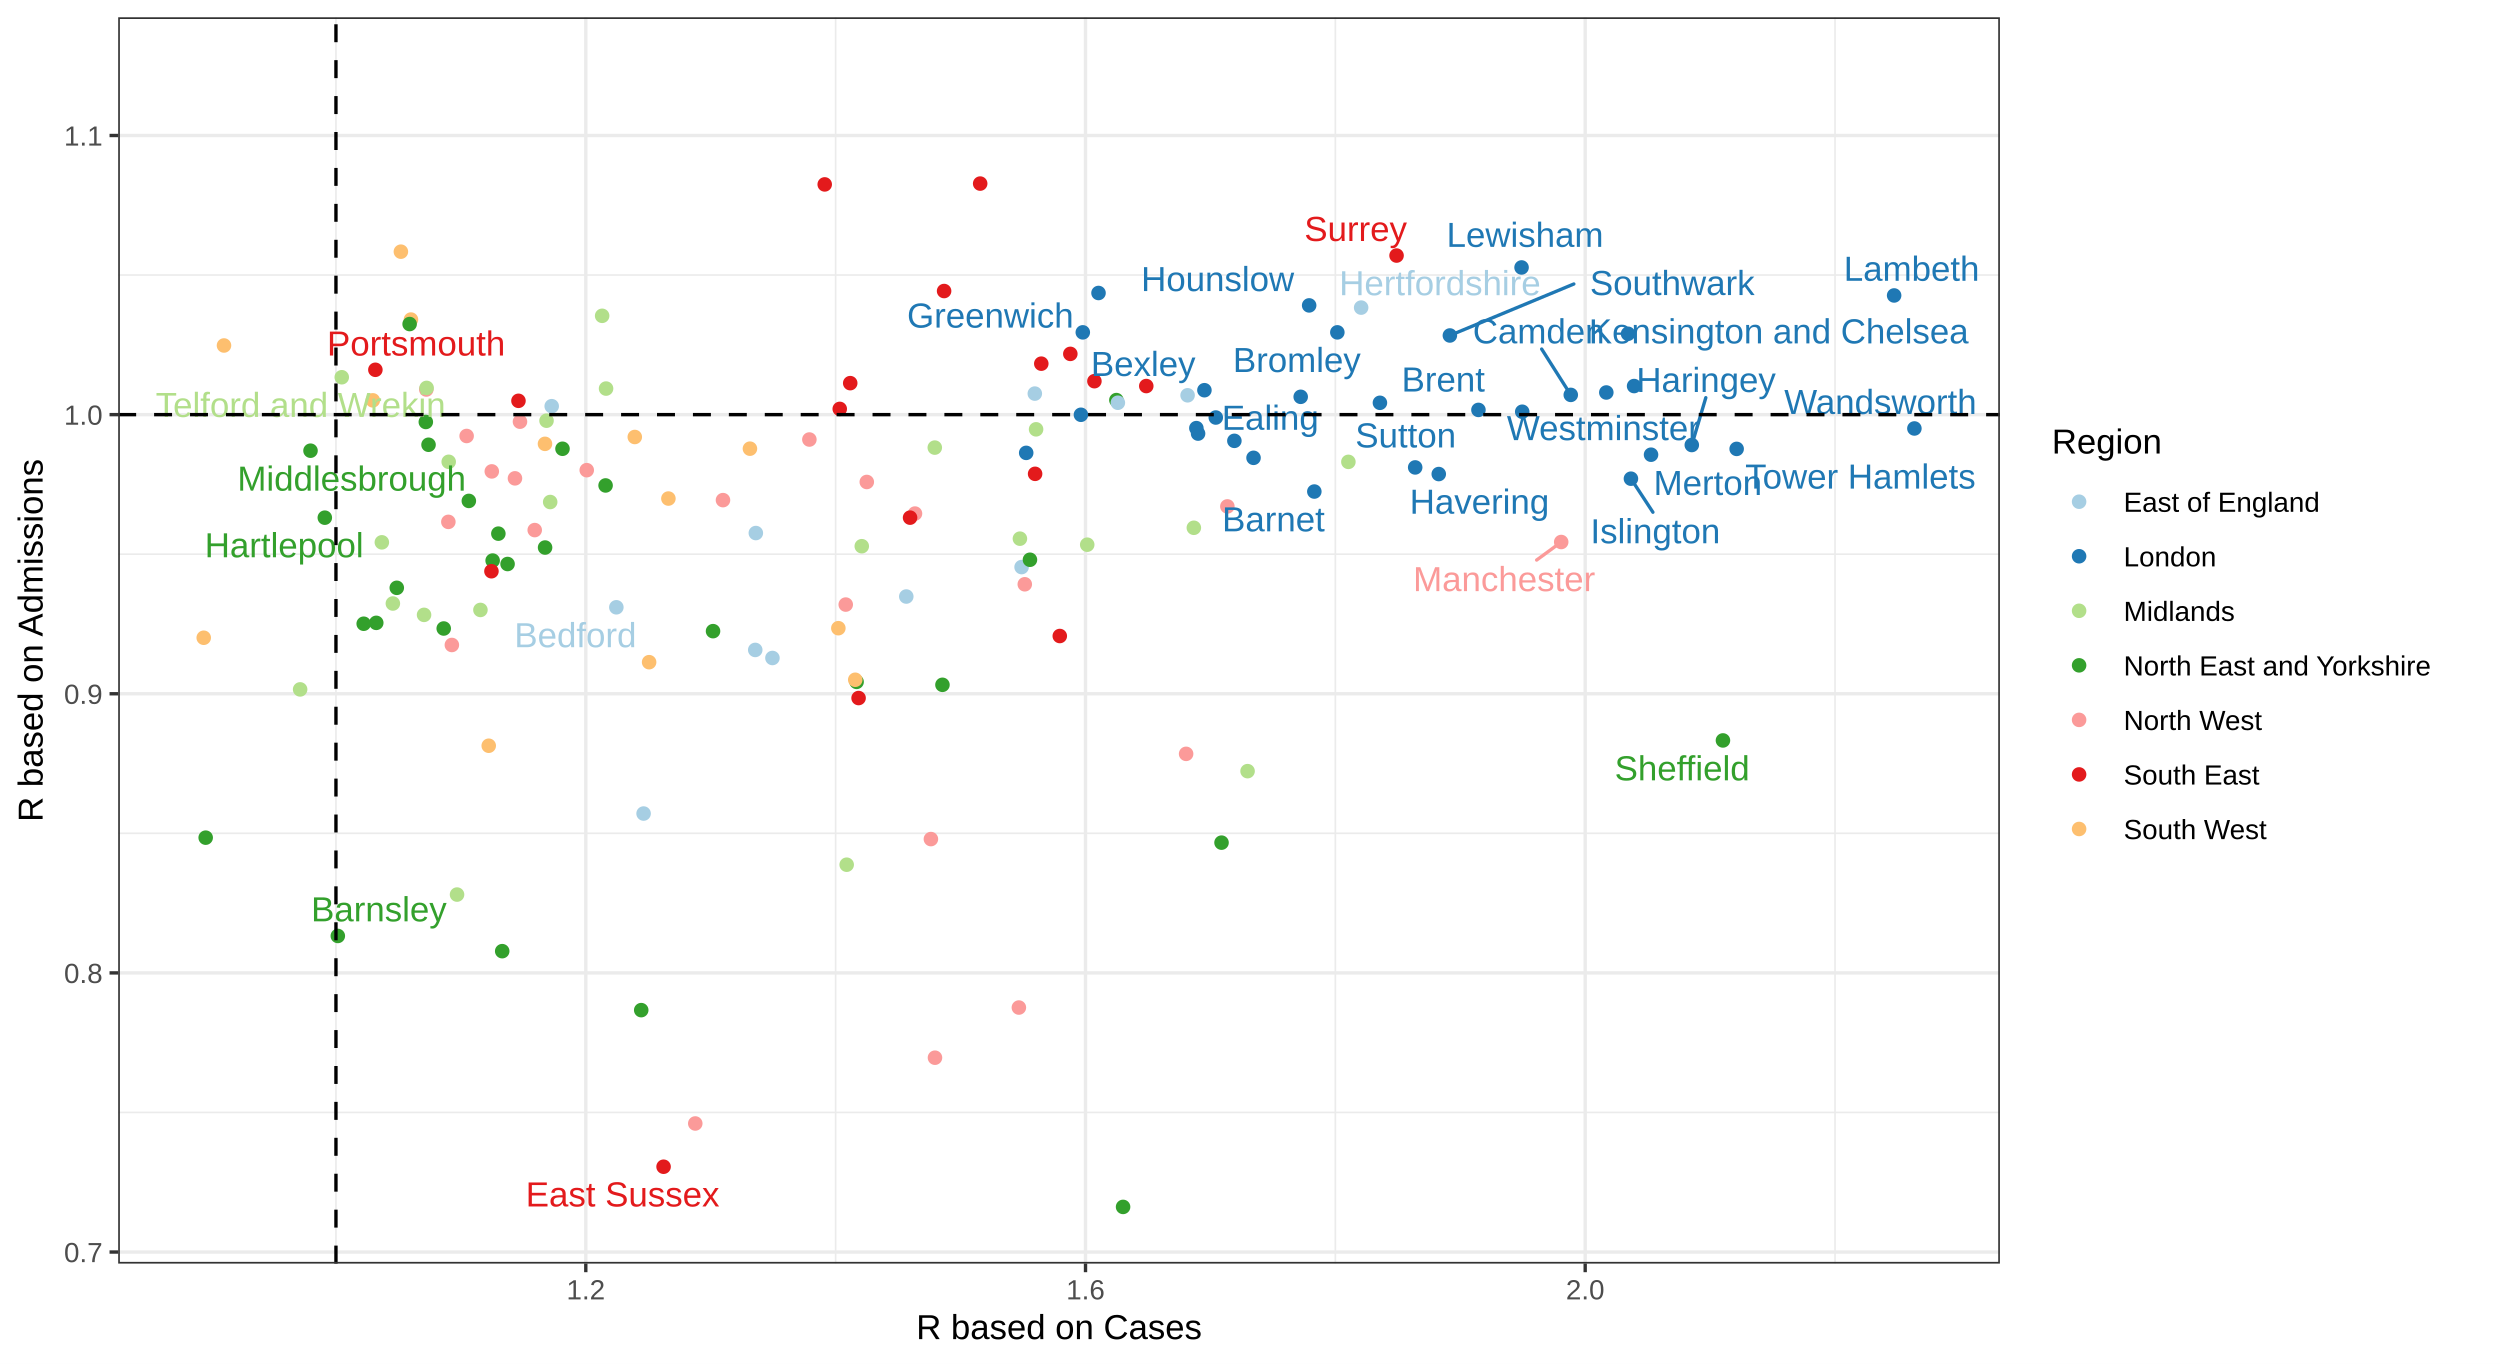
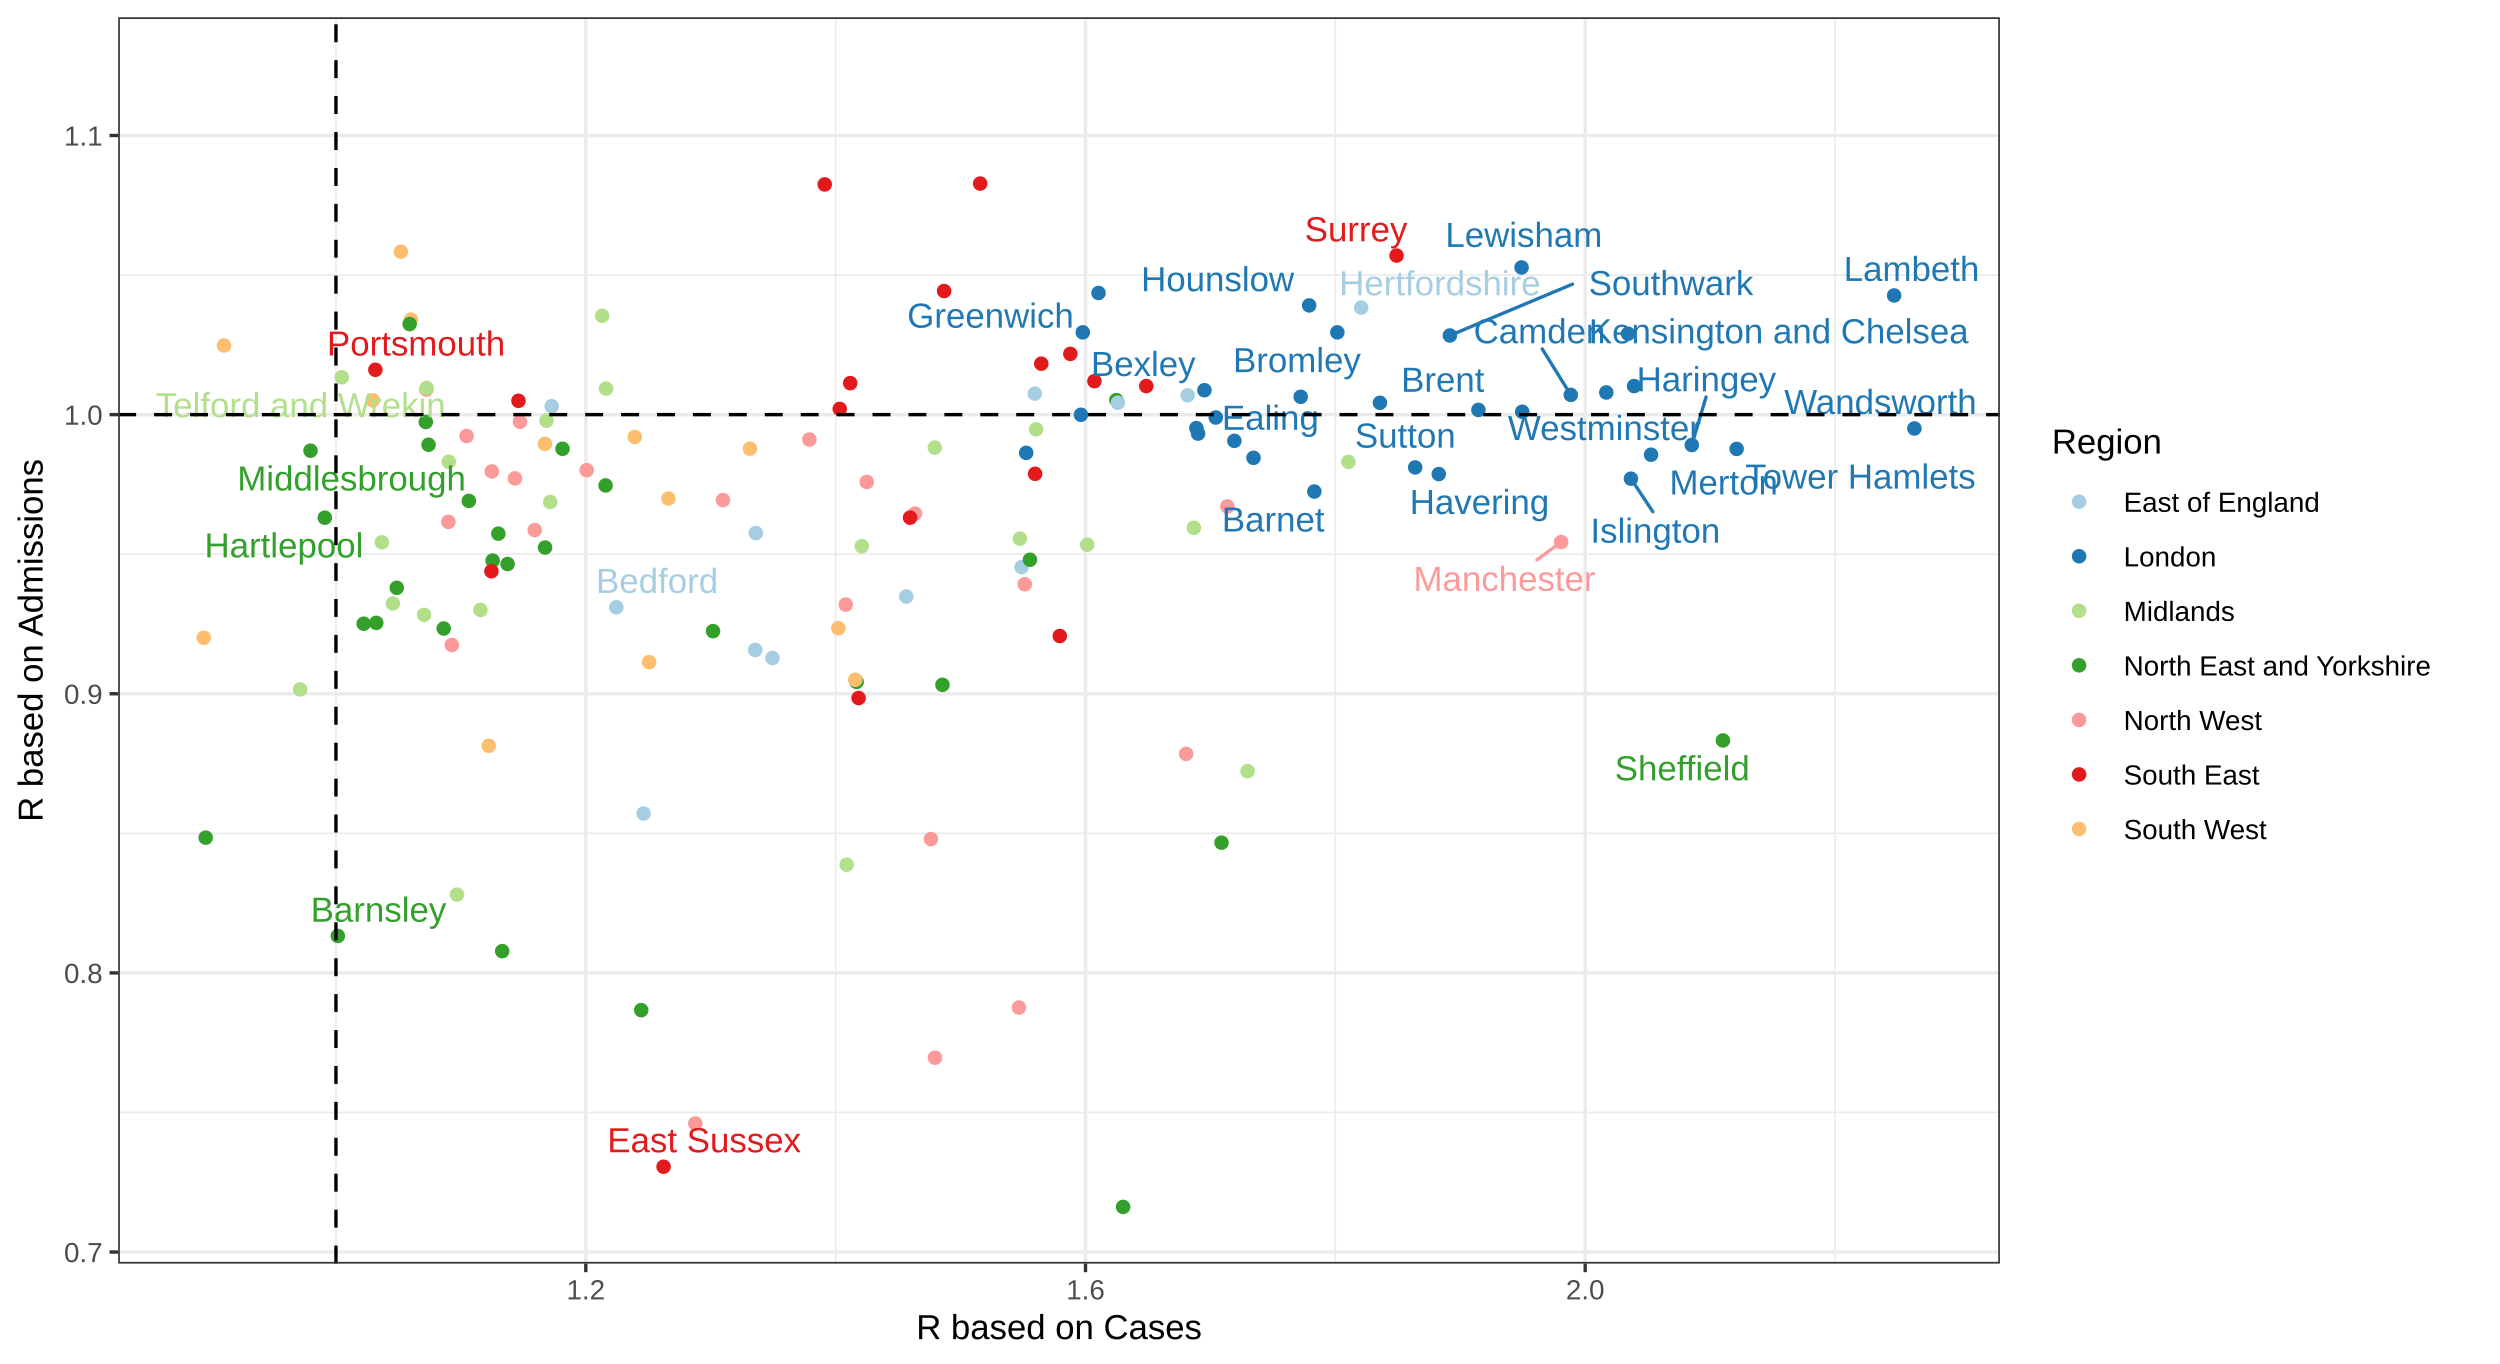
<svg xmlns="http://www.w3.org/2000/svg" class="svglite" width="792.00pt" height="432.00pt" viewBox="0 0 792.00 432.00">
  <defs>
    <style type="text/css">
    .svglite line, .svglite polyline, .svglite polygon, .svglite path, .svglite rect, .svglite circle {
      fill: none;
      stroke: #000000;
      stroke-linecap: round;
      stroke-linejoin: round;
      stroke-miterlimit: 10.00;
    }
  </style>
  </defs>
  <rect width="100%" height="100%" style="stroke: none; fill: #FFFFFF;" />
  <defs>
    <clipPath id="cpMC4wMHw3OTIuMDB8MC4wMHw0MzIuMDA=">
      <rect x="0.00" y="0.00" width="792.00" height="432.00" />
    </clipPath>
  </defs>
  <g clip-path="url(#cpMC4wMHw3OTIuMDB8MC4wMHw0MzIuMDA=)">
    <rect x="-0" y="0.00" width="792.00" height="432.00" style="stroke-width: 1.07; stroke: #FFFFFF; fill: #FFFFFF;" />
  </g>
  <defs>
    <clipPath id="cpMzcuNDR8NjMzLjU4fDUuNDh8NDAwLjI5">
      <rect x="37.44" y="5.48" width="596.13" height="394.82" />
    </clipPath>
  </defs>
  <g clip-path="url(#cpMzcuNDR8NjMzLjU4fDUuNDh8NDAwLjI5)">
    <rect x="37.44" y="5.48" width="596.13" height="394.82" style="stroke-width: 1.07; stroke: none; fill: #FFFFFF;" />
    <polyline points="37.44,352.42 633.58,352.42 " style="stroke-width: 0.53; stroke: #EBEBEB; stroke-linecap: butt;" />
    <polyline points="37.44,263.99 633.58,263.99 " style="stroke-width: 0.53; stroke: #EBEBEB; stroke-linecap: butt;" />
    <polyline points="37.44,175.56 633.58,175.56 " style="stroke-width: 0.53; stroke: #EBEBEB; stroke-linecap: butt;" />
    <polyline points="37.44,87.13 633.58,87.13 " style="stroke-width: 0.53; stroke: #EBEBEB; stroke-linecap: butt;" />
    <polyline points="106.43,400.29 106.43,5.48 " style="stroke-width: 0.53; stroke: #EBEBEB; stroke-linecap: butt;" />
    <polyline points="264.73,400.29 264.73,5.48 " style="stroke-width: 0.53; stroke: #EBEBEB; stroke-linecap: butt;" />
    <polyline points="423.04,400.29 423.04,5.48 " style="stroke-width: 0.53; stroke: #EBEBEB; stroke-linecap: butt;" />
    <polyline points="581.34,400.29 581.34,5.48 " style="stroke-width: 0.53; stroke: #EBEBEB; stroke-linecap: butt;" />
    <polyline points="37.44,396.64 633.58,396.64 " style="stroke-width: 1.07; stroke: #EBEBEB; stroke-linecap: butt;" />
    <polyline points="37.44,308.21 633.58,308.21 " style="stroke-width: 1.07; stroke: #EBEBEB; stroke-linecap: butt;" />
    <polyline points="37.44,219.78 633.58,219.78 " style="stroke-width: 1.07; stroke: #EBEBEB; stroke-linecap: butt;" />
    <polyline points="37.44,131.35 633.58,131.35 " style="stroke-width: 1.07; stroke: #EBEBEB; stroke-linecap: butt;" />
    <polyline points="37.44,42.92 633.58,42.92 " style="stroke-width: 1.07; stroke: #EBEBEB; stroke-linecap: butt;" />
    <polyline points="185.58,400.29 185.58,5.48 " style="stroke-width: 1.07; stroke: #EBEBEB; stroke-linecap: butt;" />
    <polyline points="343.89,400.29 343.89,5.48 " style="stroke-width: 1.07; stroke: #EBEBEB; stroke-linecap: butt;" />
    <polyline points="502.19,400.29 502.19,5.48 " style="stroke-width: 1.07; stroke: #EBEBEB; stroke-linecap: butt;" />
    <circle cx="325.10" cy="143.47" r="1.95" style="stroke-width: 0.71; stroke: #1F78B4; fill: #1F78B4;" />
    <circle cx="416.38" cy="155.72" r="1.95" style="stroke-width: 0.71; stroke: #1F78B4; fill: #1F78B4;" />
    <circle cx="107.02" cy="296.51" r="1.95" style="stroke-width: 0.71; stroke: #33A02C; fill: #33A02C;" />
    <circle cx="265.59" cy="199.01" r="1.95" style="stroke-width: 0.71; stroke: #FDBF6F; fill: #FDBF6F;" />
    <circle cx="195.26" cy="192.39" r="1.95" style="stroke-width: 0.71; stroke: #A6CEE3; fill: #A6CEE3;" />
    <circle cx="381.56" cy="123.62" r="1.95" style="stroke-width: 0.71; stroke: #1F78B4; fill: #1F78B4;" />
    <circle cx="190.76" cy="100.05" r="1.95" style="stroke-width: 0.71; stroke: #B2DF8A; fill: #B2DF8A;" />
    <circle cx="143.15" cy="204.33" r="1.95" style="stroke-width: 0.71; stroke: #FB9A99; fill: #FB9A99;" />
    <circle cx="220.26" cy="355.92" r="1.95" style="stroke-width: 0.71; stroke: #FB9A99; fill: #FB9A99;" />
    <circle cx="324.65" cy="185.10" r="1.95" style="stroke-width: 0.71; stroke: #FB9A99; fill: #FB9A99;" />
    <circle cx="211.75" cy="157.94" r="1.95" style="stroke-width: 0.71; stroke: #FDBF6F; fill: #FDBF6F;" />
    <circle cx="327.92" cy="150.11" r="1.95" style="stroke-width: 0.71; stroke: #E31A1C; fill: #E31A1C;" />
    <circle cx="157.88" cy="169.06" r="1.95" style="stroke-width: 0.71; stroke: #33A02C; fill: #33A02C;" />
    <circle cx="437.16" cy="127.61" r="1.95" style="stroke-width: 0.71; stroke: #1F78B4; fill: #1F78B4;" />
    <circle cx="335.74" cy="201.49" r="1.95" style="stroke-width: 0.71; stroke: #E31A1C; fill: #E31A1C;" />
    <circle cx="237.58" cy="142.14" r="1.95" style="stroke-width: 0.71; stroke: #FDBF6F; fill: #FDBF6F;" />
    <circle cx="423.67" cy="105.29" r="1.95" style="stroke-width: 0.71; stroke: #1F78B4; fill: #1F78B4;" />
    <circle cx="329.88" cy="115.21" r="1.95" style="stroke-width: 0.71; stroke: #E31A1C; fill: #E31A1C;" />
    <circle cx="256.41" cy="139.24" r="1.95" style="stroke-width: 0.71; stroke: #FB9A99; fill: #FB9A99;" />
    <circle cx="225.89" cy="199.95" r="1.95" style="stroke-width: 0.71; stroke: #33A02C; fill: #33A02C;" />
    <circle cx="239.45" cy="168.87" r="1.95" style="stroke-width: 0.71; stroke: #A6CEE3; fill: #A6CEE3;" />
    <circle cx="497.62" cy="125.10" r="1.95" style="stroke-width: 0.71; stroke: #1F78B4; fill: #1F78B4;" />
    <circle cx="244.71" cy="208.45" r="1.95" style="stroke-width: 0.71; stroke: #A6CEE3; fill: #A6CEE3;" />
    <circle cx="296.20" cy="335.08" r="1.95" style="stroke-width: 0.71; stroke: #FB9A99; fill: #FB9A99;" />
    <circle cx="135.05" cy="123.39" r="1.95" style="stroke-width: 0.71; stroke: #FB9A99; fill: #FB9A99;" />
    <circle cx="148.53" cy="158.69" r="1.95" style="stroke-width: 0.71; stroke: #33A02C; fill: #33A02C;" />
    <circle cx="268.23" cy="273.94" r="1.95" style="stroke-width: 0.71; stroke: #B2DF8A; fill: #B2DF8A;" />
    <circle cx="397.12" cy="145.04" r="1.95" style="stroke-width: 0.71; stroke: #1F78B4; fill: #1F78B4;" />
    <circle cx="172.68" cy="173.46" r="1.95" style="stroke-width: 0.71; stroke: #33A02C; fill: #33A02C;" />
    <circle cx="125.70" cy="186.22" r="1.95" style="stroke-width: 0.71; stroke: #33A02C; fill: #33A02C;" />
    <circle cx="174.30" cy="159.04" r="1.95" style="stroke-width: 0.71; stroke: #B2DF8A; fill: #B2DF8A;" />
    <circle cx="395.23" cy="244.30" r="1.95" style="stroke-width: 0.71; stroke: #B2DF8A; fill: #B2DF8A;" />
    <circle cx="154.83" cy="236.25" r="1.95" style="stroke-width: 0.71; stroke: #FDBF6F; fill: #FDBF6F;" />
    <circle cx="353.67" cy="126.75" r="1.95" style="stroke-width: 0.71; stroke: #33A02C; fill: #33A02C;" />
    <circle cx="130.19" cy="101.24" r="1.95" style="stroke-width: 0.71; stroke: #FDBF6F; fill: #FDBF6F;" />
    <circle cx="192.00" cy="123.10" r="1.95" style="stroke-width: 0.71; stroke: #B2DF8A; fill: #B2DF8A;" />
    <circle cx="412.06" cy="125.71" r="1.95" style="stroke-width: 0.71; stroke: #1F78B4; fill: #1F78B4;" />
    <circle cx="134.90" cy="133.68" r="1.95" style="stroke-width: 0.71; stroke: #33A02C; fill: #33A02C;" />
    <circle cx="210.22" cy="369.62" r="1.95" style="stroke-width: 0.71; stroke: #E31A1C; fill: #E31A1C;" />
    <circle cx="342.44" cy="131.40" r="1.95" style="stroke-width: 0.71; stroke: #1F78B4; fill: #1F78B4;" />
    <circle cx="376.23" cy="125.23" r="1.95" style="stroke-width: 0.71; stroke: #A6CEE3; fill: #A6CEE3;" />
    <circle cx="159.10" cy="301.33" r="1.95" style="stroke-width: 0.71; stroke: #33A02C; fill: #33A02C;" />
    <circle cx="118.11" cy="126.83" r="1.95" style="stroke-width: 0.71; stroke: #FDBF6F; fill: #FDBF6F;" />
    <circle cx="348.01" cy="92.82" r="1.95" style="stroke-width: 0.71; stroke: #1F78B4; fill: #1F78B4;" />
    <circle cx="163.14" cy="151.54" r="1.95" style="stroke-width: 0.71; stroke: #FB9A99; fill: #FB9A99;" />
    <circle cx="482.24" cy="130.44" r="1.95" style="stroke-width: 0.71; stroke: #1F78B4; fill: #1F78B4;" />
    <circle cx="269.35" cy="121.38" r="1.95" style="stroke-width: 0.71; stroke: #E31A1C; fill: #E31A1C;" />
    <circle cx="535.96" cy="140.98" r="1.95" style="stroke-width: 0.71; stroke: #1F78B4; fill: #1F78B4;" />
    <circle cx="379.01" cy="135.63" r="1.95" style="stroke-width: 0.71; stroke: #1F78B4; fill: #1F78B4;" />
    <circle cx="102.90" cy="164.00" r="1.95" style="stroke-width: 0.71; stroke: #33A02C; fill: #33A02C;" />
    <circle cx="455.80" cy="150.18" r="1.95" style="stroke-width: 0.71; stroke: #1F78B4; fill: #1F78B4;" />
    <circle cx="95.08" cy="218.40" r="1.95" style="stroke-width: 0.71; stroke: #B2DF8A; fill: #B2DF8A;" />
    <circle cx="431.21" cy="97.45" r="1.95" style="stroke-width: 0.71; stroke: #A6CEE3; fill: #A6CEE3;" />
    <circle cx="343.03" cy="105.29" r="1.95" style="stroke-width: 0.71; stroke: #1F78B4; fill: #1F78B4;" />
    <circle cx="414.74" cy="96.75" r="1.95" style="stroke-width: 0.71; stroke: #1F78B4; fill: #1F78B4;" />
    <circle cx="164.25" cy="126.98" r="1.95" style="stroke-width: 0.71; stroke: #E31A1C; fill: #E31A1C;" />
    <circle cx="516.68" cy="151.65" r="1.95" style="stroke-width: 0.71; stroke: #1F78B4; fill: #1F78B4;" />
    <circle cx="515.77" cy="105.74" r="1.95" style="stroke-width: 0.71; stroke: #1F78B4; fill: #1F78B4;" />
    <circle cx="310.52" cy="58.16" r="1.95" style="stroke-width: 0.71; stroke: #E31A1C; fill: #E31A1C;" />
    <circle cx="129.77" cy="102.66" r="1.95" style="stroke-width: 0.71; stroke: #33A02C; fill: #33A02C;" />
    <circle cx="385.16" cy="132.27" r="1.95" style="stroke-width: 0.71; stroke: #1F78B4; fill: #1F78B4;" />
    <circle cx="271.37" cy="216.02" r="1.95" style="stroke-width: 0.71; stroke: #33A02C; fill: #33A02C;" />
    <circle cx="147.83" cy="138.12" r="1.95" style="stroke-width: 0.71; stroke: #FB9A99; fill: #FB9A99;" />
    <circle cx="600.06" cy="93.60" r="1.95" style="stroke-width: 0.71; stroke: #1F78B4; fill: #1F78B4;" />
    <circle cx="294.91" cy="265.82" r="1.95" style="stroke-width: 0.71; stroke: #FB9A99; fill: #FB9A99;" />
    <circle cx="386.98" cy="266.95" r="1.95" style="stroke-width: 0.71; stroke: #33A02C; fill: #33A02C;" />
    <circle cx="378.21" cy="167.20" r="1.95" style="stroke-width: 0.71; stroke: #B2DF8A; fill: #B2DF8A;" />
    <circle cx="323.11" cy="170.65" r="1.95" style="stroke-width: 0.71; stroke: #B2DF8A; fill: #B2DF8A;" />
    <circle cx="482.03" cy="84.73" r="1.95" style="stroke-width: 0.71; stroke: #1F78B4; fill: #1F78B4;" />
    <circle cx="134.34" cy="194.79" r="1.95" style="stroke-width: 0.71; stroke: #B2DF8A; fill: #B2DF8A;" />
    <circle cx="169.40" cy="167.93" r="1.95" style="stroke-width: 0.71; stroke: #FB9A99; fill: #FB9A99;" />
    <circle cx="287.11" cy="188.98" r="1.95" style="stroke-width: 0.71; stroke: #A6CEE3; fill: #A6CEE3;" />
    <circle cx="494.59" cy="171.71" r="1.95" style="stroke-width: 0.71; stroke: #FB9A99; fill: #FB9A99;" />
    <circle cx="299.09" cy="92.20" r="1.95" style="stroke-width: 0.71; stroke: #E31A1C; fill: #E31A1C;" />
    <circle cx="523.05" cy="144.05" r="1.95" style="stroke-width: 0.71; stroke: #1F78B4; fill: #1F78B4;" />
    <circle cx="98.37" cy="142.78" r="1.95" style="stroke-width: 0.71; stroke: #33A02C; fill: #33A02C;" />
    <circle cx="174.78" cy="128.68" r="1.95" style="stroke-width: 0.71; stroke: #A6CEE3; fill: #A6CEE3;" />
    <circle cx="203.14" cy="320.01" r="1.95" style="stroke-width: 0.71; stroke: #33A02C; fill: #33A02C;" />
    <circle cx="379.55" cy="137.36" r="1.95" style="stroke-width: 0.71; stroke: #1F78B4; fill: #1F78B4;" />
    <circle cx="323.64" cy="179.65" r="1.95" style="stroke-width: 0.71; stroke: #A6CEE3; fill: #A6CEE3;" />
    <circle cx="65.16" cy="265.37" r="1.95" style="stroke-width: 0.71; stroke: #33A02C; fill: #33A02C;" />
    <circle cx="119.20" cy="197.32" r="1.95" style="stroke-width: 0.71; stroke: #33A02C; fill: #33A02C;" />
    <circle cx="201.10" cy="138.44" r="1.95" style="stroke-width: 0.71; stroke: #FDBF6F; fill: #FDBF6F;" />
    <circle cx="160.80" cy="178.68" r="1.95" style="stroke-width: 0.71; stroke: #33A02C; fill: #33A02C;" />
    <circle cx="298.57" cy="216.95" r="1.95" style="stroke-width: 0.71; stroke: #33A02C; fill: #33A02C;" />
    <circle cx="273.01" cy="173.04" r="1.95" style="stroke-width: 0.71; stroke: #B2DF8A; fill: #B2DF8A;" />
    <circle cx="156.07" cy="177.59" r="1.95" style="stroke-width: 0.71; stroke: #33A02C; fill: #33A02C;" />
    <circle cx="427.17" cy="146.32" r="1.95" style="stroke-width: 0.71; stroke: #B2DF8A; fill: #B2DF8A;" />
    <circle cx="344.43" cy="172.56" r="1.95" style="stroke-width: 0.71; stroke: #B2DF8A; fill: #B2DF8A;" />
    <circle cx="289.87" cy="162.70" r="1.95" style="stroke-width: 0.71; stroke: #FB9A99; fill: #FB9A99;" />
    <circle cx="261.27" cy="58.42" r="1.95" style="stroke-width: 0.71; stroke: #E31A1C; fill: #E31A1C;" />
    <circle cx="203.89" cy="257.73" r="1.95" style="stroke-width: 0.71; stroke: #A6CEE3; fill: #A6CEE3;" />
    <circle cx="64.54" cy="202.04" r="1.95" style="stroke-width: 0.71; stroke: #FDBF6F; fill: #FDBF6F;" />
    <circle cx="118.92" cy="117.15" r="1.95" style="stroke-width: 0.71; stroke: #E31A1C; fill: #E31A1C;" />
    <circle cx="339.08" cy="112.11" r="1.95" style="stroke-width: 0.71; stroke: #E31A1C; fill: #E31A1C;" />
    <circle cx="391.05" cy="139.66" r="1.95" style="stroke-width: 0.71; stroke: #1F78B4; fill: #1F78B4;" />
    <circle cx="135.76" cy="140.90" r="1.95" style="stroke-width: 0.71; stroke: #33A02C; fill: #33A02C;" />
    <circle cx="517.68" cy="122.30" r="1.95" style="stroke-width: 0.71; stroke: #1F78B4; fill: #1F78B4;" />
    <circle cx="229.04" cy="158.44" r="1.95" style="stroke-width: 0.71; stroke: #FB9A99; fill: #FB9A99;" />
    <circle cx="355.79" cy="382.35" r="1.95" style="stroke-width: 0.71; stroke: #33A02C; fill: #33A02C;" />
    <circle cx="388.83" cy="160.43" r="1.95" style="stroke-width: 0.71; stroke: #FB9A99; fill: #FB9A99;" />
    <circle cx="142.15" cy="146.30" r="1.95" style="stroke-width: 0.71; stroke: #B2DF8A; fill: #B2DF8A;" />
    <circle cx="142.04" cy="165.33" r="1.95" style="stroke-width: 0.71; stroke: #FB9A99; fill: #FB9A99;" />
    <circle cx="545.83" cy="234.57" r="1.95" style="stroke-width: 0.71; stroke: #33A02C; fill: #33A02C;" />
    <circle cx="135.15" cy="122.89" r="1.95" style="stroke-width: 0.71; stroke: #B2DF8A; fill: #B2DF8A;" />
    <circle cx="155.69" cy="180.97" r="1.95" style="stroke-width: 0.71; stroke: #E31A1C; fill: #E31A1C;" />
    <circle cx="328.23" cy="136.01" r="1.95" style="stroke-width: 0.71; stroke: #B2DF8A; fill: #B2DF8A;" />
    <circle cx="127.00" cy="79.73" r="1.95" style="stroke-width: 0.71; stroke: #FDBF6F; fill: #FDBF6F;" />
    <circle cx="172.65" cy="140.61" r="1.95" style="stroke-width: 0.71; stroke: #FDBF6F; fill: #FDBF6F;" />
    <circle cx="178.20" cy="142.17" r="1.95" style="stroke-width: 0.71; stroke: #33A02C; fill: #33A02C;" />
    <circle cx="288.31" cy="163.99" r="1.95" style="stroke-width: 0.71; stroke: #E31A1C; fill: #E31A1C;" />
    <circle cx="327.83" cy="124.69" r="1.95" style="stroke-width: 0.71; stroke: #A6CEE3; fill: #A6CEE3;" />
    <circle cx="459.32" cy="106.28" r="1.95" style="stroke-width: 0.71; stroke: #1F78B4; fill: #1F78B4;" />
    <circle cx="164.73" cy="133.59" r="1.95" style="stroke-width: 0.71; stroke: #FB9A99; fill: #FB9A99;" />
    <circle cx="124.46" cy="191.19" r="1.95" style="stroke-width: 0.71; stroke: #B2DF8A; fill: #B2DF8A;" />
    <circle cx="375.76" cy="238.82" r="1.95" style="stroke-width: 0.71; stroke: #FB9A99; fill: #FB9A99;" />
    <circle cx="115.22" cy="197.60" r="1.95" style="stroke-width: 0.71; stroke: #33A02C; fill: #33A02C;" />
    <circle cx="120.97" cy="171.81" r="1.95" style="stroke-width: 0.71; stroke: #B2DF8A; fill: #B2DF8A;" />
    <circle cx="239.26" cy="205.90" r="1.95" style="stroke-width: 0.71; stroke: #A6CEE3; fill: #A6CEE3;" />
    <circle cx="191.85" cy="153.79" r="1.95" style="stroke-width: 0.71; stroke: #33A02C; fill: #33A02C;" />
    <circle cx="442.43" cy="80.96" r="1.95" style="stroke-width: 0.71; stroke: #E31A1C; fill: #E31A1C;" />
    <circle cx="448.33" cy="148.08" r="1.95" style="stroke-width: 0.71; stroke: #1F78B4; fill: #1F78B4;" />
    <circle cx="270.94" cy="215.35" r="1.95" style="stroke-width: 0.71; stroke: #FDBF6F; fill: #FDBF6F;" />
    <circle cx="322.78" cy="319.19" r="1.95" style="stroke-width: 0.71; stroke: #FB9A99; fill: #FB9A99;" />
    <circle cx="108.27" cy="119.51" r="1.95" style="stroke-width: 0.71; stroke: #B2DF8A; fill: #B2DF8A;" />
    <circle cx="354.14" cy="127.59" r="1.95" style="stroke-width: 0.71; stroke: #A6CEE3; fill: #A6CEE3;" />
    <circle cx="70.96" cy="109.45" r="1.95" style="stroke-width: 0.71; stroke: #FDBF6F; fill: #FDBF6F;" />
    <circle cx="550.17" cy="142.21" r="1.95" style="stroke-width: 0.71; stroke: #1F78B4; fill: #1F78B4;" />
    <circle cx="274.60" cy="152.69" r="1.95" style="stroke-width: 0.71; stroke: #FB9A99; fill: #FB9A99;" />
    <circle cx="140.57" cy="199.11" r="1.95" style="stroke-width: 0.71; stroke: #33A02C; fill: #33A02C;" />
    <circle cx="152.20" cy="193.23" r="1.95" style="stroke-width: 0.71; stroke: #B2DF8A; fill: #B2DF8A;" />
    <circle cx="468.37" cy="129.86" r="1.95" style="stroke-width: 0.71; stroke: #1F78B4; fill: #1F78B4;" />
    <circle cx="606.48" cy="135.74" r="1.95" style="stroke-width: 0.71; stroke: #1F78B4; fill: #1F78B4;" />
    <circle cx="267.93" cy="191.53" r="1.95" style="stroke-width: 0.71; stroke: #FB9A99; fill: #FB9A99;" />
    <circle cx="296.14" cy="141.80" r="1.95" style="stroke-width: 0.71; stroke: #B2DF8A; fill: #B2DF8A;" />
    <circle cx="363.14" cy="122.30" r="1.95" style="stroke-width: 0.71; stroke: #E31A1C; fill: #E31A1C;" />
    <circle cx="272.00" cy="221.14" r="1.95" style="stroke-width: 0.71; stroke: #E31A1C; fill: #E31A1C;" />
    <circle cx="508.88" cy="124.34" r="1.95" style="stroke-width: 0.71; stroke: #1F78B4; fill: #1F78B4;" />
    <circle cx="155.80" cy="149.34" r="1.95" style="stroke-width: 0.71; stroke: #FB9A99; fill: #FB9A99;" />
    <circle cx="205.64" cy="209.78" r="1.95" style="stroke-width: 0.71; stroke: #FDBF6F; fill: #FDBF6F;" />
    <circle cx="266.03" cy="129.54" r="1.95" style="stroke-width: 0.71; stroke: #E31A1C; fill: #E31A1C;" />
    <circle cx="185.88" cy="148.95" r="1.95" style="stroke-width: 0.71; stroke: #FB9A99; fill: #FB9A99;" />
    <circle cx="346.71" cy="120.76" r="1.95" style="stroke-width: 0.71; stroke: #E31A1C; fill: #E31A1C;" />
    <circle cx="144.79" cy="283.40" r="1.95" style="stroke-width: 0.71; stroke: #B2DF8A; fill: #B2DF8A;" />
    <circle cx="173.14" cy="133.28" r="1.95" style="stroke-width: 0.71; stroke: #B2DF8A; fill: #B2DF8A;" />
    <circle cx="326.29" cy="177.33" r="1.95" style="stroke-width: 0.71; stroke: #33A02C; fill: #33A02C;" />
-     <line x1="488.40" y1="110.58" x2="497.07" y2="124.24" style="stroke-width: 1.07; stroke: #1F78B4;" />
-     <line x1="540.40" y1="125.99" x2="536.23" y2="140.07" style="stroke-width: 1.07; stroke: #1F78B4;" />
-     <line x1="523.64" y1="162.27" x2="517.24" y2="152.50" style="stroke-width: 1.07; stroke: #1F78B4;" />
-     <line x1="486.81" y1="177.42" x2="493.65" y2="172.41" style="stroke-width: 1.07; stroke: #FB9A99;" />
-     <line x1="498.59" y1="89.97" x2="460.51" y2="105.78" style="stroke-width: 1.07; stroke: #1F78B4;" />
-     <text x="403.43" y="168.33" text-anchor="middle" style="font-size: 11.04px; fill: #1F78B4; font-family: Liberation Sans;" textLength="36.78px" lengthAdjust="spacingAndGlyphs">Barnet</text>
-     <text x="120.04" y="291.88" text-anchor="middle" style="font-size: 11.04px; fill: #33A02C; font-family: Liberation Sans;" textLength="47.79px" lengthAdjust="spacingAndGlyphs">Barnsley</text>
-     <text x="182.28" y="205.04" text-anchor="middle" style="font-size: 11.04px; fill: #A6CEE3; font-family: Liberation Sans;" textLength="43.32px" lengthAdjust="spacingAndGlyphs">Bedford</text>
-     <text x="362.17" y="119.11" text-anchor="middle" style="font-size: 11.04px; fill: #1F78B4; font-family: Liberation Sans;" textLength="37.08px" lengthAdjust="spacingAndGlyphs">Bexley</text>
-     <text x="457.22" y="124.04" text-anchor="middle" style="font-size: 11.04px; fill: #1F78B4; font-family: Liberation Sans;" textLength="29.97px" lengthAdjust="spacingAndGlyphs">Brent</text>
-     <text x="410.84" y="117.86" text-anchor="middle" style="font-size: 11.04px; fill: #1F78B4; font-family: Liberation Sans;" textLength="45.73px" lengthAdjust="spacingAndGlyphs">Bromley</text>
-     <text x="487.45" y="108.78" text-anchor="middle" style="font-size: 11.04px; fill: #1F78B4; font-family: Liberation Sans;" textLength="45.99px" lengthAdjust="spacingAndGlyphs">Camden</text>
-     <text x="402.42" y="136.16" text-anchor="middle" style="font-size: 11.04px; fill: #1F78B4; font-family: Liberation Sans;" textLength="33.85px" lengthAdjust="spacingAndGlyphs">Ealing</text>
-     <text x="197.24" y="382.20" text-anchor="middle" style="font-size: 11.04px; fill: #E31A1C; font-family: Liberation Sans;" textLength="65.92px" lengthAdjust="spacingAndGlyphs">East Sussex</text>
-     <text x="313.74" y="103.79" text-anchor="middle" style="font-size: 11.04px; fill: #1F78B4; font-family: Liberation Sans;" textLength="58.55px" lengthAdjust="spacingAndGlyphs">Greenwich</text>
-     <text x="540.48" y="124.19" text-anchor="middle" style="font-size: 11.04px; fill: #1F78B4; font-family: Liberation Sans;" textLength="49.97px" lengthAdjust="spacingAndGlyphs">Haringey</text>
-     <text x="90.02" y="176.55" text-anchor="middle" style="font-size: 11.04px; fill: #33A02C; font-family: Liberation Sans;" textLength="57.33px" lengthAdjust="spacingAndGlyphs">Hartlepool</text>
-     <text x="468.69" y="162.75" text-anchor="middle" style="font-size: 11.04px; fill: #1F78B4; font-family: Liberation Sans;" textLength="49.97px" lengthAdjust="spacingAndGlyphs">Havering</text>
-     <text x="456.17" y="93.52" text-anchor="middle" style="font-size: 11.04px; fill: #A6CEE3; font-family: Liberation Sans;" textLength="72.80px" lengthAdjust="spacingAndGlyphs">Hertfordshire</text>
-     <text x="385.75" y="92.22" text-anchor="middle" style="font-size: 11.04px; fill: #1F78B4; font-family: Liberation Sans;" textLength="53.60px" lengthAdjust="spacingAndGlyphs">Hounslow</text>
-     <text x="524.41" y="172.11" text-anchor="middle" style="font-size: 11.04px; fill: #1F78B4; font-family: Liberation Sans;" textLength="47.19px" lengthAdjust="spacingAndGlyphs">Islington</text>
-     <text x="563.50" y="108.79" text-anchor="middle" style="font-size: 11.04px; fill: #1F78B4; font-family: Liberation Sans;" textLength="132.95px" lengthAdjust="spacingAndGlyphs">Kensington and Chelsea</text>
-     <text x="605.60" y="88.95" text-anchor="middle" style="font-size: 11.04px; fill: #1F78B4; font-family: Liberation Sans;" textLength="48.76px" lengthAdjust="spacingAndGlyphs">Lambeth</text>
-     <text x="483.13" y="78.21" text-anchor="middle" style="font-size: 11.04px; fill: #1F78B4; font-family: Liberation Sans;" textLength="55.07px" lengthAdjust="spacingAndGlyphs">Lewisham</text>
-     <text x="476.52" y="187.27" text-anchor="middle" style="font-size: 11.04px; fill: #FB9A99; font-family: Liberation Sans;" textLength="64.51px" lengthAdjust="spacingAndGlyphs">Manchester</text>
-     <text x="541.04" y="156.81" text-anchor="middle" style="font-size: 11.04px; fill: #1F78B4; font-family: Liberation Sans;" textLength="38.91px" lengthAdjust="spacingAndGlyphs">Merton</text>
-     <text x="111.41" y="155.44" text-anchor="middle" style="font-size: 11.04px; fill: #33A02C; font-family: Liberation Sans;" textLength="81.20px" lengthAdjust="spacingAndGlyphs">Middlesbrough</text>
-     <text x="131.83" y="112.64" text-anchor="middle" style="font-size: 11.04px; fill: #E31A1C; font-family: Liberation Sans;" textLength="63.41px" lengthAdjust="spacingAndGlyphs">Portsmouth</text>
-     <text x="532.90" y="247.22" text-anchor="middle" style="font-size: 11.04px; fill: #33A02C; font-family: Liberation Sans;" textLength="48.46px" lengthAdjust="spacingAndGlyphs">Sheffield</text>
-     <text x="529.77" y="93.48" text-anchor="middle" style="font-size: 11.04px; fill: #1F78B4; font-family: Liberation Sans;" textLength="58.76px" lengthAdjust="spacingAndGlyphs">Southwark</text>
-     <text x="429.47" y="76.34" text-anchor="middle" style="font-size: 11.04px; fill: #E31A1C; font-family: Liberation Sans;" textLength="35.94px" lengthAdjust="spacingAndGlyphs">Surrey</text>
-     <text x="445.32" y="141.75" text-anchor="middle" style="font-size: 11.04px; fill: #1F78B4; font-family: Liberation Sans;" textLength="36.38px" lengthAdjust="spacingAndGlyphs">Sutton</text>
-     <text x="95.24" y="132.09" text-anchor="middle" style="font-size: 11.04px; fill: #B2DF8A; font-family: Liberation Sans;" textLength="102.39px" lengthAdjust="spacingAndGlyphs">Telford and Wrekin</text>
-     <text x="589.38" y="154.79" text-anchor="middle" style="font-size: 11.04px; fill: #1F78B4; font-family: Liberation Sans;" textLength="81.19px" lengthAdjust="spacingAndGlyphs">Tower Hamlets</text>
-     <text x="595.72" y="131.16" text-anchor="middle" style="font-size: 11.04px; fill: #1F78B4; font-family: Liberation Sans;" textLength="68.32px" lengthAdjust="spacingAndGlyphs">Wandsworth</text>
-     <text x="507.94" y="139.43" text-anchor="middle" style="font-size: 11.04px; fill: #1F78B4; font-family: Liberation Sans;" textLength="69.32px" lengthAdjust="spacingAndGlyphs">Westminster</text>
+     <line x1="488.58" y1="110.55" x2="497.08" y2="124.24" style="stroke-width: 1.07; stroke: #1F78B4;" />
+     <line x1="540.48" y1="125.76" x2="536.23" y2="140.07" style="stroke-width: 1.07; stroke: #1F78B4;" />
+     <line x1="523.61" y1="162.10" x2="517.24" y2="152.50" style="stroke-width: 1.07; stroke: #1F78B4;" />
+     <line x1="486.90" y1="177.35" x2="493.65" y2="172.40" style="stroke-width: 1.07; stroke: #FB9A99;" />
+     <line x1="498.18" y1="90.01" x2="460.51" y2="105.78" style="stroke-width: 1.07; stroke: #1F78B4;" />
+     <text x="403.35" y="168.39" text-anchor="middle" style="font-size: 11.04px; fill: #1F78B4; font-family: Liberation Sans;" textLength="36.78px" lengthAdjust="spacingAndGlyphs">Barnet</text>
+     <text x="119.90" y="292.00" text-anchor="middle" style="font-size: 11.04px; fill: #33A02C; font-family: Liberation Sans;" textLength="47.79px" lengthAdjust="spacingAndGlyphs">Barnsley</text>
+     <text x="208.16" y="187.84" text-anchor="middle" style="font-size: 11.04px; fill: #A6CEE3; font-family: Liberation Sans;" textLength="43.32px" lengthAdjust="spacingAndGlyphs">Bedford</text>
+     <text x="362.18" y="119.12" text-anchor="middle" style="font-size: 11.04px; fill: #1F78B4; font-family: Liberation Sans;" textLength="37.08px" lengthAdjust="spacingAndGlyphs">Bexley</text>
+     <text x="457.07" y="124.12" text-anchor="middle" style="font-size: 11.04px; fill: #1F78B4; font-family: Liberation Sans;" textLength="29.97px" lengthAdjust="spacingAndGlyphs">Brent</text>
+     <text x="410.87" y="117.90" text-anchor="middle" style="font-size: 11.04px; fill: #1F78B4; font-family: Liberation Sans;" textLength="45.73px" lengthAdjust="spacingAndGlyphs">Bromley</text>
+     <text x="487.70" y="108.75" text-anchor="middle" style="font-size: 11.04px; fill: #1F78B4; font-family: Liberation Sans;" textLength="45.99px" lengthAdjust="spacingAndGlyphs">Camden</text>
+     <text x="402.45" y="136.16" text-anchor="middle" style="font-size: 11.04px; fill: #1F78B4; font-family: Liberation Sans;" textLength="33.85px" lengthAdjust="spacingAndGlyphs">Ealing</text>
+     <text x="223.08" y="365.04" text-anchor="middle" style="font-size: 11.04px; fill: #E31A1C; font-family: Liberation Sans;" textLength="65.92px" lengthAdjust="spacingAndGlyphs">East Sussex</text>
+     <text x="313.79" y="103.81" text-anchor="middle" style="font-size: 11.04px; fill: #1F78B4; font-family: Liberation Sans;" textLength="58.55px" lengthAdjust="spacingAndGlyphs">Greenwich</text>
+     <text x="540.57" y="123.96" text-anchor="middle" style="font-size: 11.04px; fill: #1F78B4; font-family: Liberation Sans;" textLength="49.97px" lengthAdjust="spacingAndGlyphs">Haringey</text>
+     <text x="89.94" y="176.59" text-anchor="middle" style="font-size: 11.04px; fill: #33A02C; font-family: Liberation Sans;" textLength="57.33px" lengthAdjust="spacingAndGlyphs">Hartlepool</text>
+     <text x="468.69" y="162.85" text-anchor="middle" style="font-size: 11.04px; fill: #1F78B4; font-family: Liberation Sans;" textLength="49.97px" lengthAdjust="spacingAndGlyphs">Havering</text>
+     <text x="456.15" y="93.55" text-anchor="middle" style="font-size: 11.04px; fill: #A6CEE3; font-family: Liberation Sans;" textLength="72.80px" lengthAdjust="spacingAndGlyphs">Hertfordshire</text>
+     <text x="385.74" y="92.25" text-anchor="middle" style="font-size: 11.04px; fill: #1F78B4; font-family: Liberation Sans;" textLength="53.60px" lengthAdjust="spacingAndGlyphs">Hounslow</text>
+     <text x="524.40" y="171.94" text-anchor="middle" style="font-size: 11.04px; fill: #1F78B4; font-family: Liberation Sans;" textLength="47.19px" lengthAdjust="spacingAndGlyphs">Islington</text>
+     <text x="563.50" y="108.76" text-anchor="middle" style="font-size: 11.04px; fill: #1F78B4; font-family: Liberation Sans;" textLength="132.95px" lengthAdjust="spacingAndGlyphs">Kensington and Chelsea</text>
+     <text x="605.57" y="89.01" text-anchor="middle" style="font-size: 11.04px; fill: #1F78B4; font-family: Liberation Sans;" textLength="48.76px" lengthAdjust="spacingAndGlyphs">Lambeth</text>
+     <text x="482.75" y="78.23" text-anchor="middle" style="font-size: 11.04px; fill: #1F78B4; font-family: Liberation Sans;" textLength="55.07px" lengthAdjust="spacingAndGlyphs">Lewisham</text>
+     <text x="476.63" y="187.19" text-anchor="middle" style="font-size: 11.04px; fill: #FB9A99; font-family: Liberation Sans;" textLength="64.51px" lengthAdjust="spacingAndGlyphs">Manchester</text>
+     <text x="546.06" y="156.66" text-anchor="middle" style="font-size: 11.04px; fill: #1F78B4; font-family: Liberation Sans;" textLength="38.91px" lengthAdjust="spacingAndGlyphs">Merton</text>
+     <text x="111.38" y="155.38" text-anchor="middle" style="font-size: 11.04px; fill: #33A02C; font-family: Liberation Sans;" textLength="81.20px" lengthAdjust="spacingAndGlyphs">Middlesbrough</text>
+     <text x="131.81" y="112.64" text-anchor="middle" style="font-size: 11.04px; fill: #E31A1C; font-family: Liberation Sans;" textLength="63.41px" lengthAdjust="spacingAndGlyphs">Portsmouth</text>
+     <text x="532.93" y="247.20" text-anchor="middle" style="font-size: 11.04px; fill: #33A02C; font-family: Liberation Sans;" textLength="48.46px" lengthAdjust="spacingAndGlyphs">Sheffield</text>
+     <text x="529.36" y="93.51" text-anchor="middle" style="font-size: 11.04px; fill: #1F78B4; font-family: Liberation Sans;" textLength="58.76px" lengthAdjust="spacingAndGlyphs">Southwark</text>
+     <text x="429.60" y="76.46" text-anchor="middle" style="font-size: 11.04px; fill: #E31A1C; font-family: Liberation Sans;" textLength="35.94px" lengthAdjust="spacingAndGlyphs">Surrey</text>
+     <text x="445.20" y="141.81" text-anchor="middle" style="font-size: 11.04px; fill: #1F78B4; font-family: Liberation Sans;" textLength="36.38px" lengthAdjust="spacingAndGlyphs">Sutton</text>
+     <text x="95.26" y="132.18" text-anchor="middle" style="font-size: 11.04px; fill: #B2DF8A; font-family: Liberation Sans;" textLength="102.39px" lengthAdjust="spacingAndGlyphs">Telford and Wrekin</text>
+     <text x="589.38" y="154.78" text-anchor="middle" style="font-size: 11.04px; fill: #1F78B4; font-family: Liberation Sans;" textLength="81.19px" lengthAdjust="spacingAndGlyphs">Tower Hamlets</text>
+     <text x="595.72" y="131.15" text-anchor="middle" style="font-size: 11.04px; fill: #1F78B4; font-family: Liberation Sans;" textLength="68.32px" lengthAdjust="spacingAndGlyphs">Wandsworth</text>
+     <text x="508.27" y="139.41" text-anchor="middle" style="font-size: 11.04px; fill: #1F78B4; font-family: Liberation Sans;" textLength="69.32px" lengthAdjust="spacingAndGlyphs">Westminster</text>
    <line x1="106.43" y1="400.29" x2="106.43" y2="5.48" style="stroke-width: 1.07; stroke-dasharray: 5.69,5.69; stroke-linecap: butt;" />
    <line x1="37.44" y1="131.35" x2="633.58" y2="131.35" style="stroke-width: 1.07; stroke-dasharray: 5.69,5.69; stroke-linecap: butt;" />
    <rect x="37.44" y="5.48" width="596.13" height="394.82" style="stroke-width: 1.07; stroke: #333333;" />
  </g>
  <g clip-path="url(#cpMC4wMHw3OTIuMDB8MC4wMHw0MzIuMDA=)">
    <text x="32.51" y="399.85" text-anchor="end" style="font-size: 8.80px; fill: #4D4D4D; font-family: Liberation Sans;" textLength="13.98px" lengthAdjust="spacingAndGlyphs">0.7</text>
    <text x="32.51" y="311.42" text-anchor="end" style="font-size: 8.80px; fill: #4D4D4D; font-family: Liberation Sans;" textLength="13.98px" lengthAdjust="spacingAndGlyphs">0.8</text>
    <text x="32.51" y="222.99" text-anchor="end" style="font-size: 8.80px; fill: #4D4D4D; font-family: Liberation Sans;" textLength="13.98px" lengthAdjust="spacingAndGlyphs">0.9</text>
    <text x="32.51" y="134.56" text-anchor="end" style="font-size: 8.80px; fill: #4D4D4D; font-family: Liberation Sans;" textLength="13.98px" lengthAdjust="spacingAndGlyphs">1.0</text>
    <text x="32.51" y="46.13" text-anchor="end" style="font-size: 8.80px; fill: #4D4D4D; font-family: Liberation Sans;" textLength="13.98px" lengthAdjust="spacingAndGlyphs">1.1</text>
    <polyline points="34.70,396.64 37.44,396.64 " style="stroke-width: 1.07; stroke: #333333; stroke-linecap: butt;" />
    <polyline points="34.70,308.21 37.44,308.21 " style="stroke-width: 1.07; stroke: #333333; stroke-linecap: butt;" />
    <polyline points="34.70,219.78 37.44,219.78 " style="stroke-width: 1.07; stroke: #333333; stroke-linecap: butt;" />
    <polyline points="34.70,131.35 37.44,131.35 " style="stroke-width: 1.07; stroke: #333333; stroke-linecap: butt;" />
    <polyline points="34.70,42.92 37.44,42.92 " style="stroke-width: 1.07; stroke: #333333; stroke-linecap: butt;" />
    <polyline points="185.58,403.03 185.58,400.29 " style="stroke-width: 1.07; stroke: #333333; stroke-linecap: butt;" />
    <polyline points="343.89,403.03 343.89,400.29 " style="stroke-width: 1.07; stroke: #333333; stroke-linecap: butt;" />
    <polyline points="502.19,403.03 502.19,400.29 " style="stroke-width: 1.07; stroke: #333333; stroke-linecap: butt;" />
    <text x="185.58" y="411.64" text-anchor="middle" style="font-size: 8.80px; fill: #4D4D4D; font-family: Liberation Sans;" textLength="13.98px" lengthAdjust="spacingAndGlyphs">1.2</text>
    <text x="343.89" y="411.64" text-anchor="middle" style="font-size: 8.80px; fill: #4D4D4D; font-family: Liberation Sans;" textLength="13.98px" lengthAdjust="spacingAndGlyphs">1.6</text>
    <text x="502.19" y="411.64" text-anchor="middle" style="font-size: 8.80px; fill: #4D4D4D; font-family: Liberation Sans;" textLength="13.98px" lengthAdjust="spacingAndGlyphs">2.0</text>
    <text x="335.51" y="424.23" text-anchor="middle" style="font-size: 11.00px; font-family: Liberation Sans;" textLength="97.70px" lengthAdjust="spacingAndGlyphs">R based on Cases</text>
    <text transform="translate(13.50,202.89) rotate(-90)" text-anchor="middle" style="font-size: 11.00px; font-family: Liberation Sans;" textLength="127.09px" lengthAdjust="spacingAndGlyphs">R based on Admissions</text>
    <rect x="644.54" y="129.03" width="141.98" height="147.71" style="stroke-width: 1.07; stroke: none; fill: #FFFFFF;" />
    <text x="650.02" y="143.68" style="font-size: 11.00px; font-family: Liberation Sans;" textLength="37.66px" lengthAdjust="spacingAndGlyphs">Region</text>
    <rect x="650.02" y="150.30" width="17.28" height="17.28" style="stroke-width: 1.07; stroke: none; fill: #FFFFFF;" />
    <circle cx="658.66" cy="158.94" r="1.95" style="stroke-width: 0.71; stroke: #A6CEE3; fill: #A6CEE3;" />
    <rect x="650.02" y="167.58" width="17.28" height="17.28" style="stroke-width: 1.07; stroke: none; fill: #FFFFFF;" />
    <circle cx="658.66" cy="176.22" r="1.95" style="stroke-width: 0.71; stroke: #1F78B4; fill: #1F78B4;" />
    <rect x="650.02" y="184.86" width="17.28" height="17.28" style="stroke-width: 1.07; stroke: none; fill: #FFFFFF;" />
    <circle cx="658.66" cy="193.50" r="1.95" style="stroke-width: 0.71; stroke: #B2DF8A; fill: #B2DF8A;" />
    <rect x="650.02" y="202.14" width="17.28" height="17.28" style="stroke-width: 1.07; stroke: none; fill: #FFFFFF;" />
    <circle cx="658.66" cy="210.78" r="1.95" style="stroke-width: 0.71; stroke: #33A02C; fill: #33A02C;" />
    <rect x="650.02" y="219.42" width="17.28" height="17.28" style="stroke-width: 1.07; stroke: none; fill: #FFFFFF;" />
    <circle cx="658.66" cy="228.06" r="1.95" style="stroke-width: 0.71; stroke: #FB9A99; fill: #FB9A99;" />
    <rect x="650.02" y="236.70" width="17.28" height="17.28" style="stroke-width: 1.07; stroke: none; fill: #FFFFFF;" />
    <circle cx="658.66" cy="245.34" r="1.95" style="stroke-width: 0.71; stroke: #E31A1C; fill: #E31A1C;" />
    <rect x="650.02" y="253.98" width="17.28" height="17.28" style="stroke-width: 1.07; stroke: none; fill: #FFFFFF;" />
    <circle cx="658.66" cy="262.62" r="1.95" style="stroke-width: 0.71; stroke: #FDBF6F; fill: #FDBF6F;" />
    <text x="672.77" y="162.15" style="font-size: 8.80px; font-family: Liberation Sans;" textLength="68.77px" lengthAdjust="spacingAndGlyphs">East of England</text>
    <text x="672.77" y="179.43" style="font-size: 8.80px; font-family: Liberation Sans;" textLength="32.26px" lengthAdjust="spacingAndGlyphs">London</text>
    <text x="672.77" y="196.71" style="font-size: 8.80px; font-family: Liberation Sans;" textLength="39.21px" lengthAdjust="spacingAndGlyphs">Midlands</text>
    <text x="672.77" y="213.99" style="font-size: 8.80px; font-family: Liberation Sans;" textLength="108.27px" lengthAdjust="spacingAndGlyphs">North East and Yorkshire</text>
    <text x="672.77" y="231.27" style="font-size: 8.80px; font-family: Liberation Sans;" textLength="49.02px" lengthAdjust="spacingAndGlyphs">North West</text>
    <text x="672.77" y="248.55" style="font-size: 8.80px; font-family: Liberation Sans;" textLength="47.35px" lengthAdjust="spacingAndGlyphs">South East</text>
    <text x="672.77" y="265.83" style="font-size: 8.80px; font-family: Liberation Sans;" textLength="49.99px" lengthAdjust="spacingAndGlyphs">South West</text>
  </g>
</svg>
